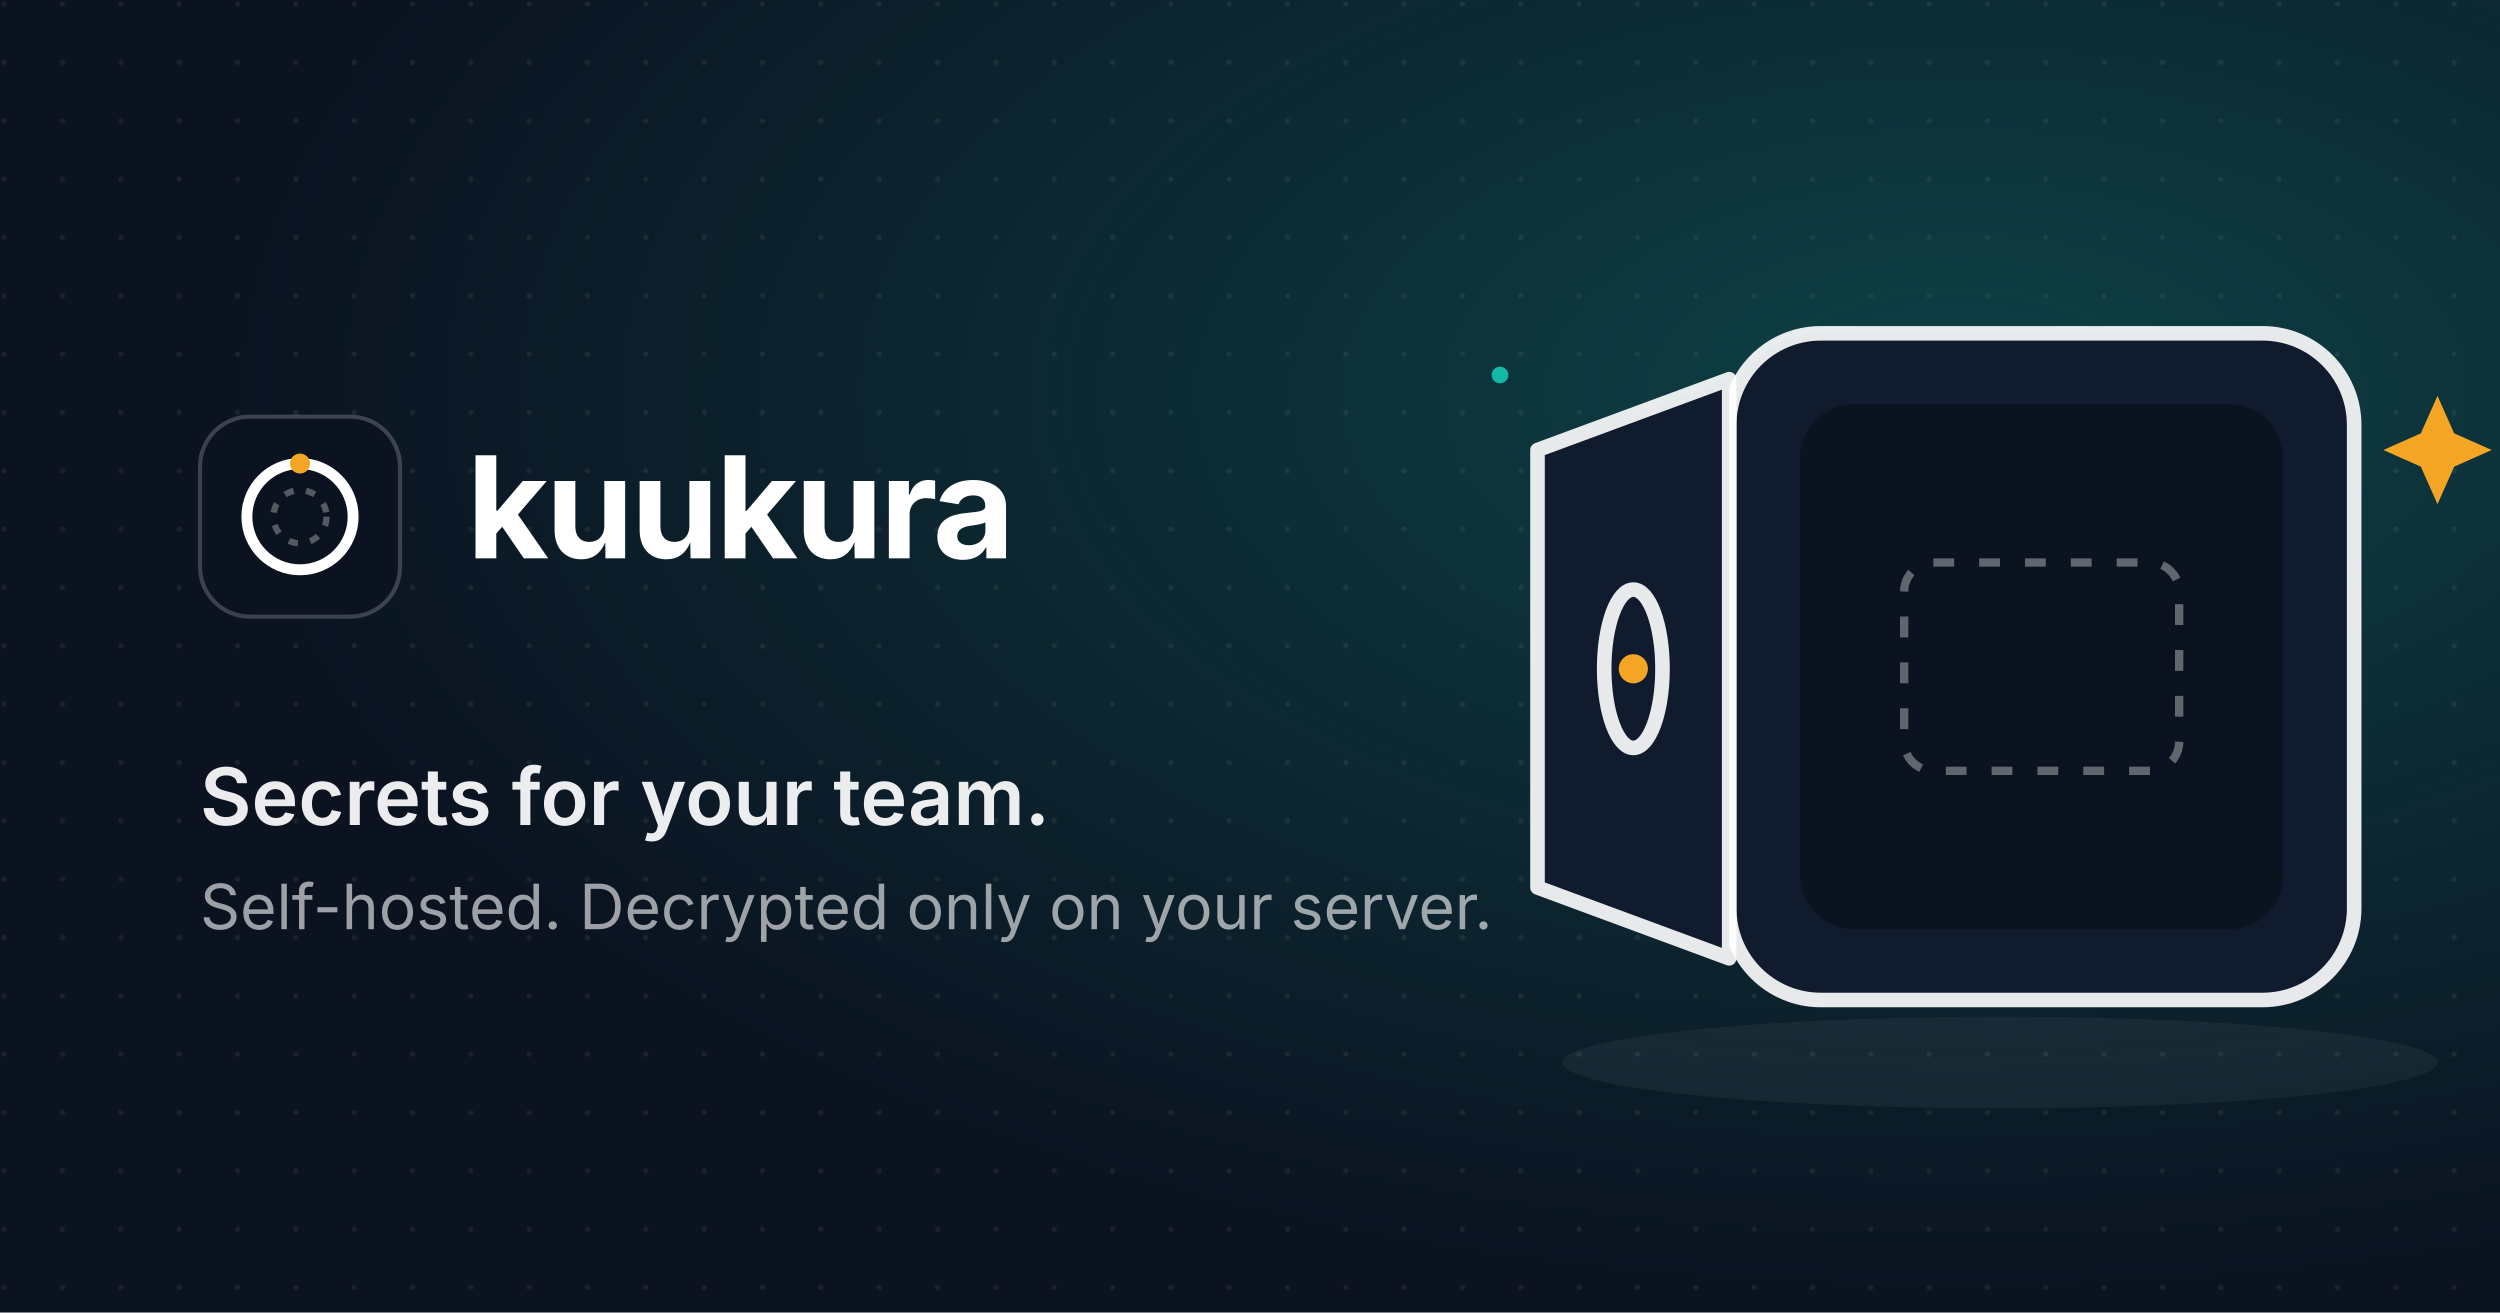
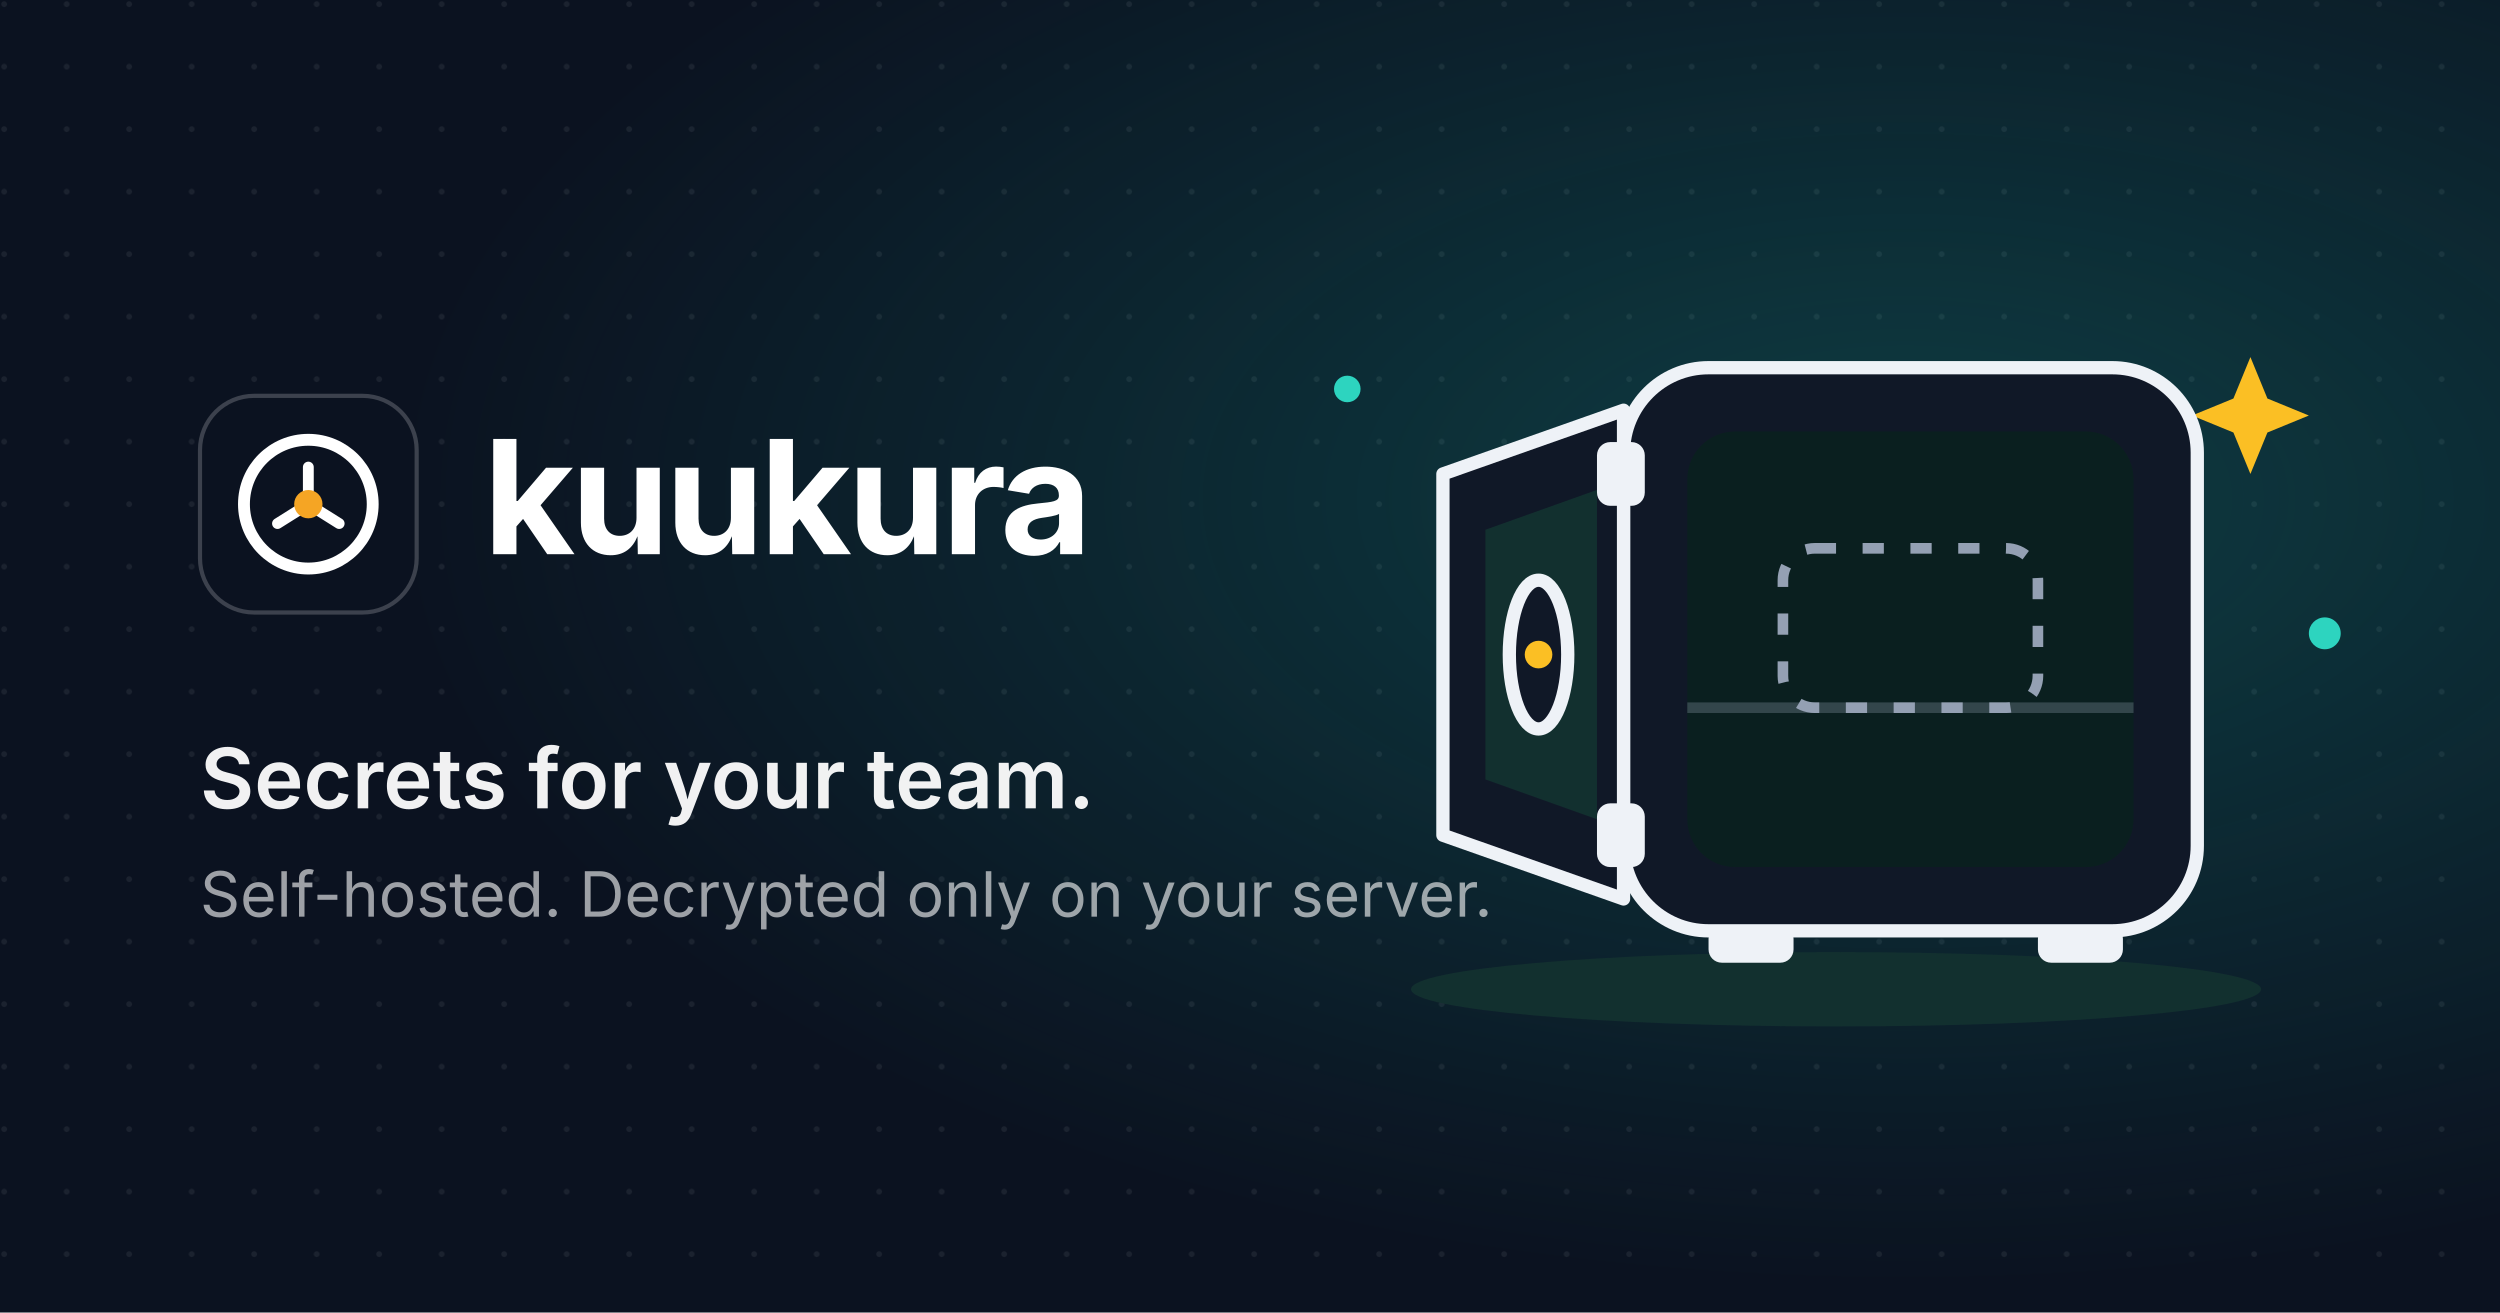
- <svg xmlns="http://www.w3.org/2000/svg" viewBox="0 0 1200 630" fill="none" role="img" aria-label="kuukura: a self-hosted secrets vault">
+ <svg xmlns="http://www.w3.org/2000/svg" viewBox="0 0 1200 630" role="img" aria-label="kuukura: secrets for your team, self-hosted">
  <defs>
-     <radialGradient id="glow" cx="78%" cy="30%" r="70%">
-       <stop offset="0" stop-color="#14B8A6" stop-opacity=".28" />
+     <radialGradient id="glow" cx="76%" cy="38%" r="60%">
+       <stop offset="0" stop-color="#14B8A6" stop-opacity=".26" />
      <stop offset="1" stop-color="#14B8A6" stop-opacity="0" />
    </radialGradient>
-     <pattern id="dots" width="28" height="28" patternUnits="userSpaceOnUse">
-       <circle cx="2" cy="2" r="1.3" fill="#fff" fill-opacity=".07" />
+     <pattern id="dots" width="30" height="30" patternUnits="userSpaceOnUse">
+       <circle cx="2" cy="2" r="1.4" fill="#fff" fill-opacity=".07" />
    </pattern>
  </defs>
  <rect width="1200" height="630" fill="#0B1220" />
  <rect width="1200" height="630" fill="url(#dots)" />
  <rect width="1200" height="630" fill="url(#glow)" />
-   <g transform="translate(700 120)">
-     <ellipse cx="260" cy="390" rx="210" ry="22" fill="#fff" fill-opacity=".05" />
-     <rect x="130" y="40" width="300" height="320" rx="44" fill="#111B2E" stroke="#fff" stroke-opacity=".9" stroke-width="7" />
-     <rect x="164" y="74" width="232" height="252" rx="26" fill="#0B1220" />
-     <rect x="214" y="150" width="132" height="100" rx="14" stroke="#fff" stroke-opacity=".35" stroke-width="4" stroke-dasharray="10 12" />
-     <path d="M130 62 L38 96 V306 L130 340 Z" fill="#111B2E" stroke="#fff" stroke-opacity=".9" stroke-width="7" stroke-linejoin="round" />
-     <ellipse cx="84" cy="201" rx="14" ry="38" stroke="#fff" stroke-opacity=".9" stroke-width="7" />
-     <circle cx="84" cy="201" r="7" fill="#F5A524" />
-     <path d="M470 70l8 18 18 8-18 8-8 18-8-18-18-8 18-8z" fill="#F5A524" />
-     <circle cx="520" cy="170" r="5" fill="#14B8A6" />
-     <circle cx="20" cy="60" r="4" fill="#14B8A6" />
+   <g transform="translate(560 100) scale(2.55)" stroke-linejoin="round">
+     <ellipse cx="126" cy="147" rx="80" ry="7" fill="#12302F" />
+     <path d="M204 28l3.2 7.8 7.8 3.2-7.8 3.2-3.2 7.8-3.2-7.8-7.8-3.2 7.8-3.2z" fill="#FBBF24" />
+     <circle cx="218" cy="80" r="3" fill="#2DD4BF" />
+     <circle cx="34" cy="34" r="2.5" fill="#2DD4BF" />
+     <rect x="102" y="135" width="16" height="7" rx="2.5" fill="#EEF2F7" />
+     <rect x="164" y="135" width="16" height="7" rx="2.5" fill="#EEF2F7" />
+     <rect x="86" y="30" width="108" height="106" rx="16" fill="#101827" stroke="#EEF2F7" stroke-width="2.5" />
+     <rect x="98" y="42" width="84" height="82" rx="9" fill="#0A1F1F" />
+     <path d="M98 94h84" stroke="#94A0B3" stroke-opacity=".3" stroke-width="2" />
+     <rect x="116" y="64" width="48" height="30" rx="6" fill="none" stroke="#94A0B3" stroke-width="2" stroke-dasharray="4 5" />
+     <path d="M86 38 52 50v68l34 12z" fill="#101827" stroke="#EEF2F7" stroke-width="2.5" />
+     <path d="M81 53 60 60.5v47L81 115z" fill="#12302F" />
+     <ellipse cx="70" cy="84" rx="5.5" ry="14" fill="#101827" stroke="#EEF2F7" stroke-width="2.5" />
+     <circle cx="70" cy="84" r="2.6" fill="#FBBF24" />
+     <rect x="81" y="44" width="9" height="12" rx="2.5" fill="#EEF2F7" />
+     <rect x="81" y="112" width="9" height="12" rx="2.5" fill="#EEF2F7" />
  </g>
-   <g transform="translate(96 200)">
-     <rect width="96" height="96" rx="24" fill="#0B1220" stroke="#fff" stroke-opacity=".2" stroke-width="2" />
-     <circle cx="48" cy="48" r="25.5" stroke="#fff" stroke-width="5.25" />
-     <circle cx="48" cy="48" r="12.75" stroke="#fff" stroke-opacity=".3" stroke-width="3" stroke-dasharray="4.5 6" />
-     <circle cx="48" cy="22.5" r="4.8" fill="#F5A524" />
-     <text x="128" y="68" fill="#fff" font-family="ui-rounded, 'SF Pro Rounded', 'Nunito', system-ui, -apple-system, 'Segoe UI', sans-serif" font-size="68" font-weight="700" letter-spacing="-1.5">kuukura</text>
+   <g transform="translate(96 190)">
+     <rect width="104" height="104" rx="26" fill="#0B1220" stroke="#fff" stroke-opacity=".2" stroke-width="2" />
+     <circle cx="52" cy="52" r="30.9" fill="none" stroke="#fff" stroke-width="5.7" />
+     <path d="M52 34.2V52M66.8 61.3 52 52M37.2 61.3 52 52" fill="none" stroke="#fff" stroke-width="5.2" stroke-linecap="round" />
+     <circle cx="52" cy="52" r="6.8" fill="#F5A524" />
+     <text x="136" y="76" fill="#fff" font-family="ui-rounded, 'SF Pro Rounded', 'Nunito', system-ui, -apple-system, 'Segoe UI', sans-serif" font-size="76" font-weight="700" letter-spacing="-2">kuukura</text>
  </g>
-   <text x="96" y="396" fill="#fff" fill-opacity=".92" font-family="system-ui, -apple-system, 'Segoe UI', sans-serif" font-size="38" font-weight="600">Secrets for your team.</text>
-   <text x="96" y="446" fill="#fff" fill-opacity=".6" font-family="system-ui, -apple-system, 'Segoe UI', sans-serif" font-size="30">Self-hosted. Decrypted only on your server.</text>
+   <text x="96" y="388" fill="#fff" fill-opacity=".94" font-family="system-ui, -apple-system, 'Segoe UI', sans-serif" font-size="40" font-weight="600">Secrets for your team.</text>
+   <text x="96" y="440" fill="#fff" fill-opacity=".6" font-family="system-ui, -apple-system, 'Segoe UI', sans-serif" font-size="30">Self-hosted. Decrypted only on your server.</text>
</svg>
